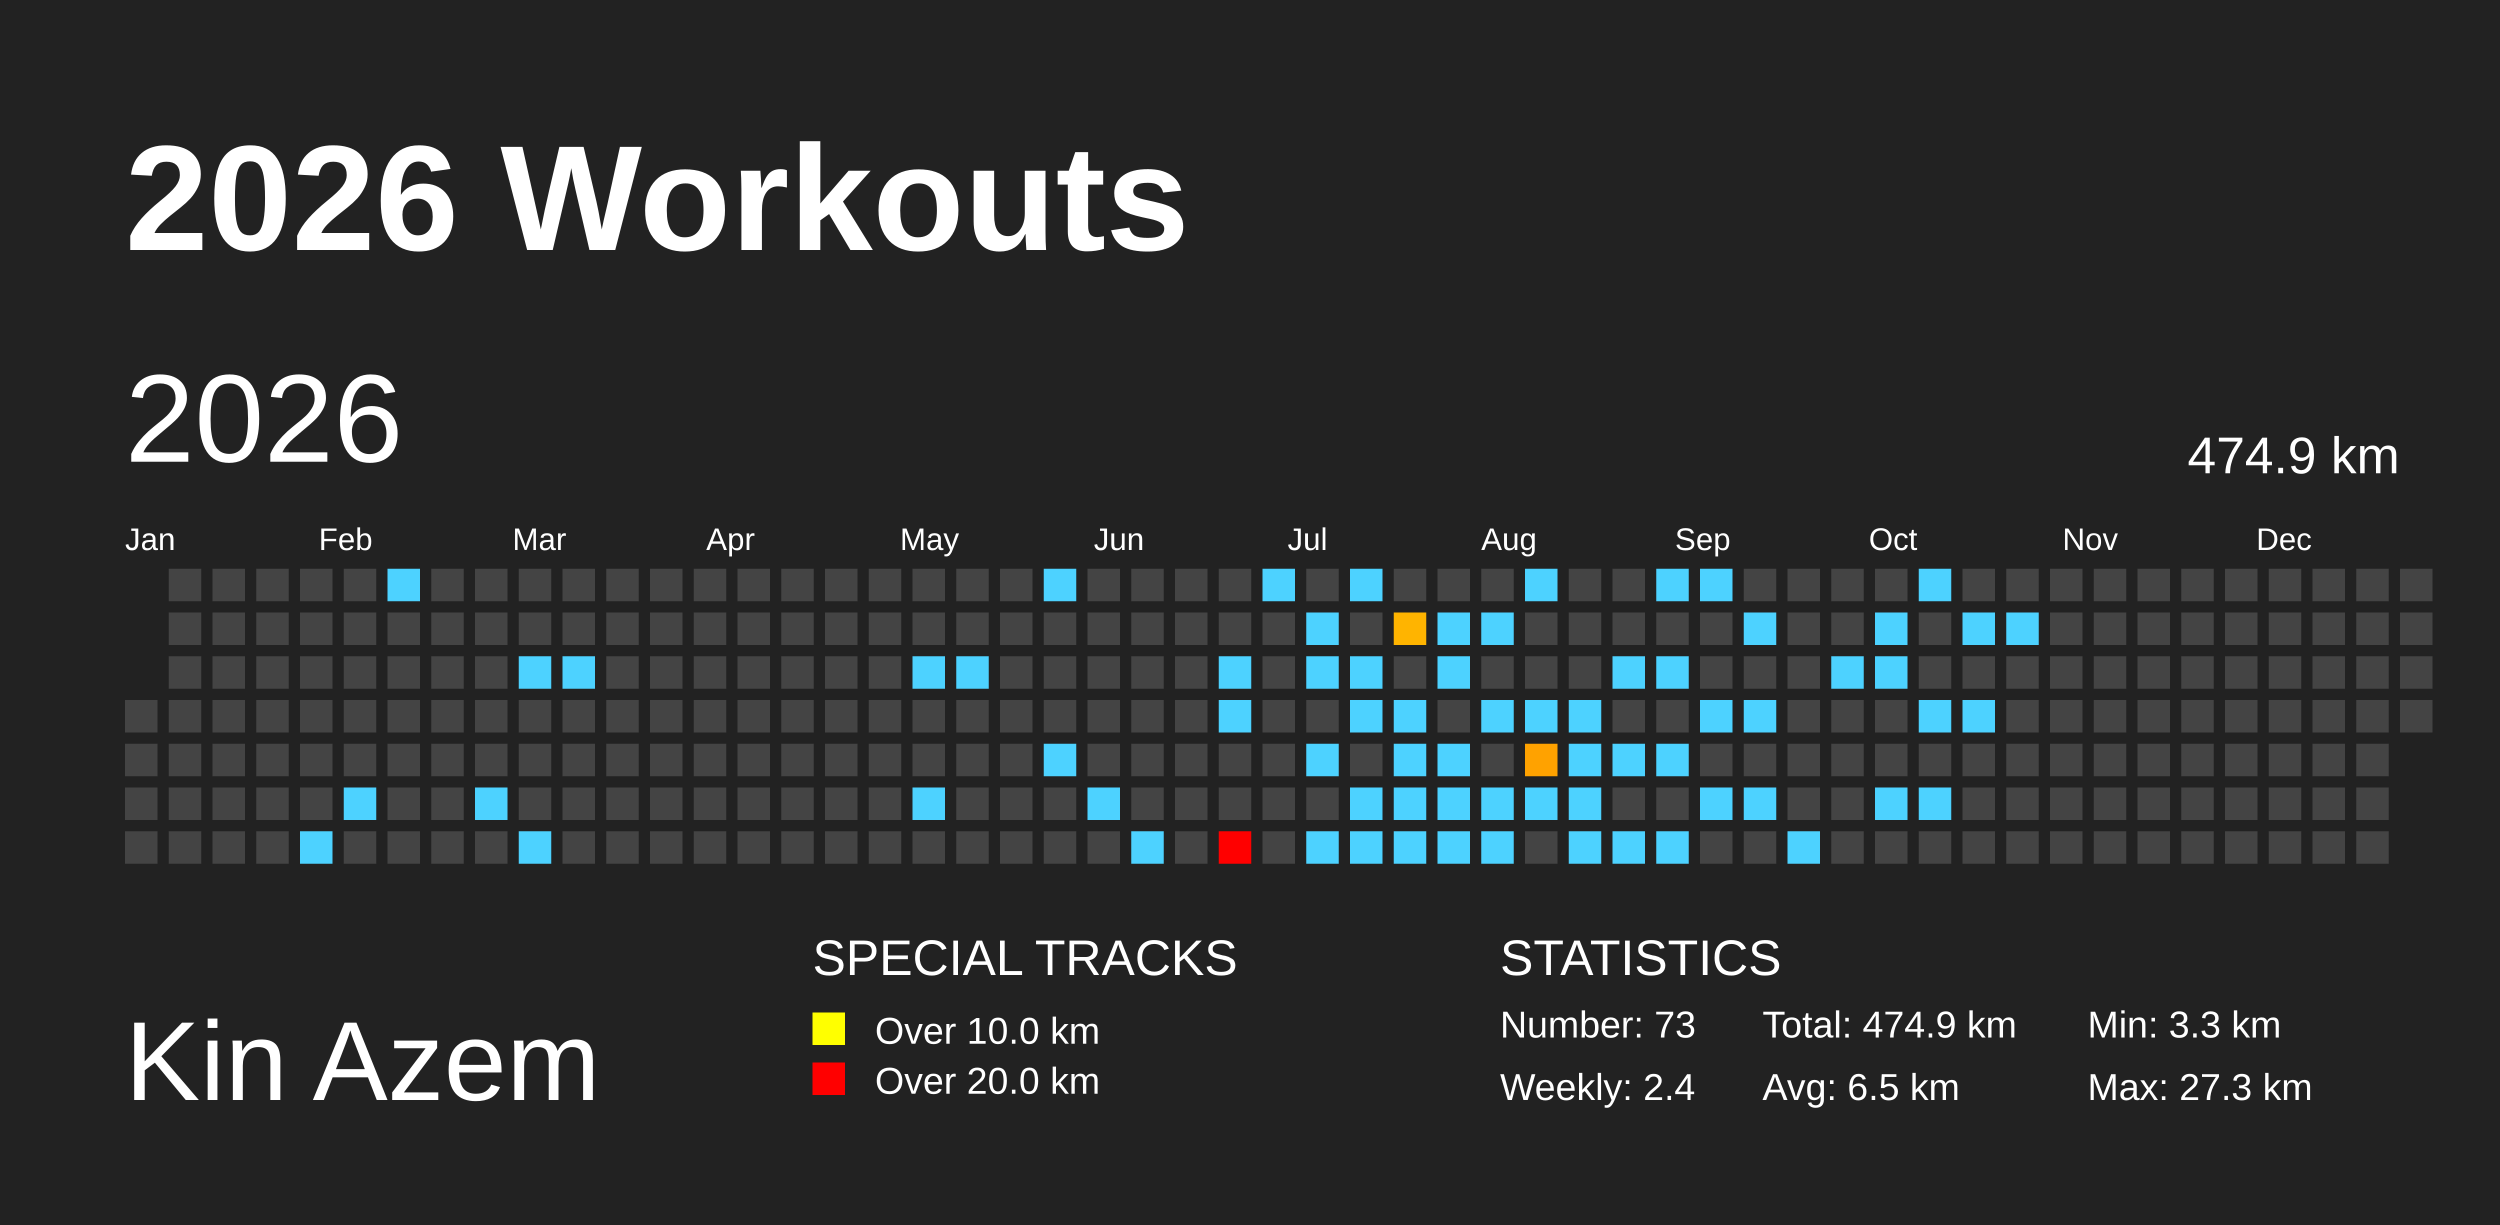
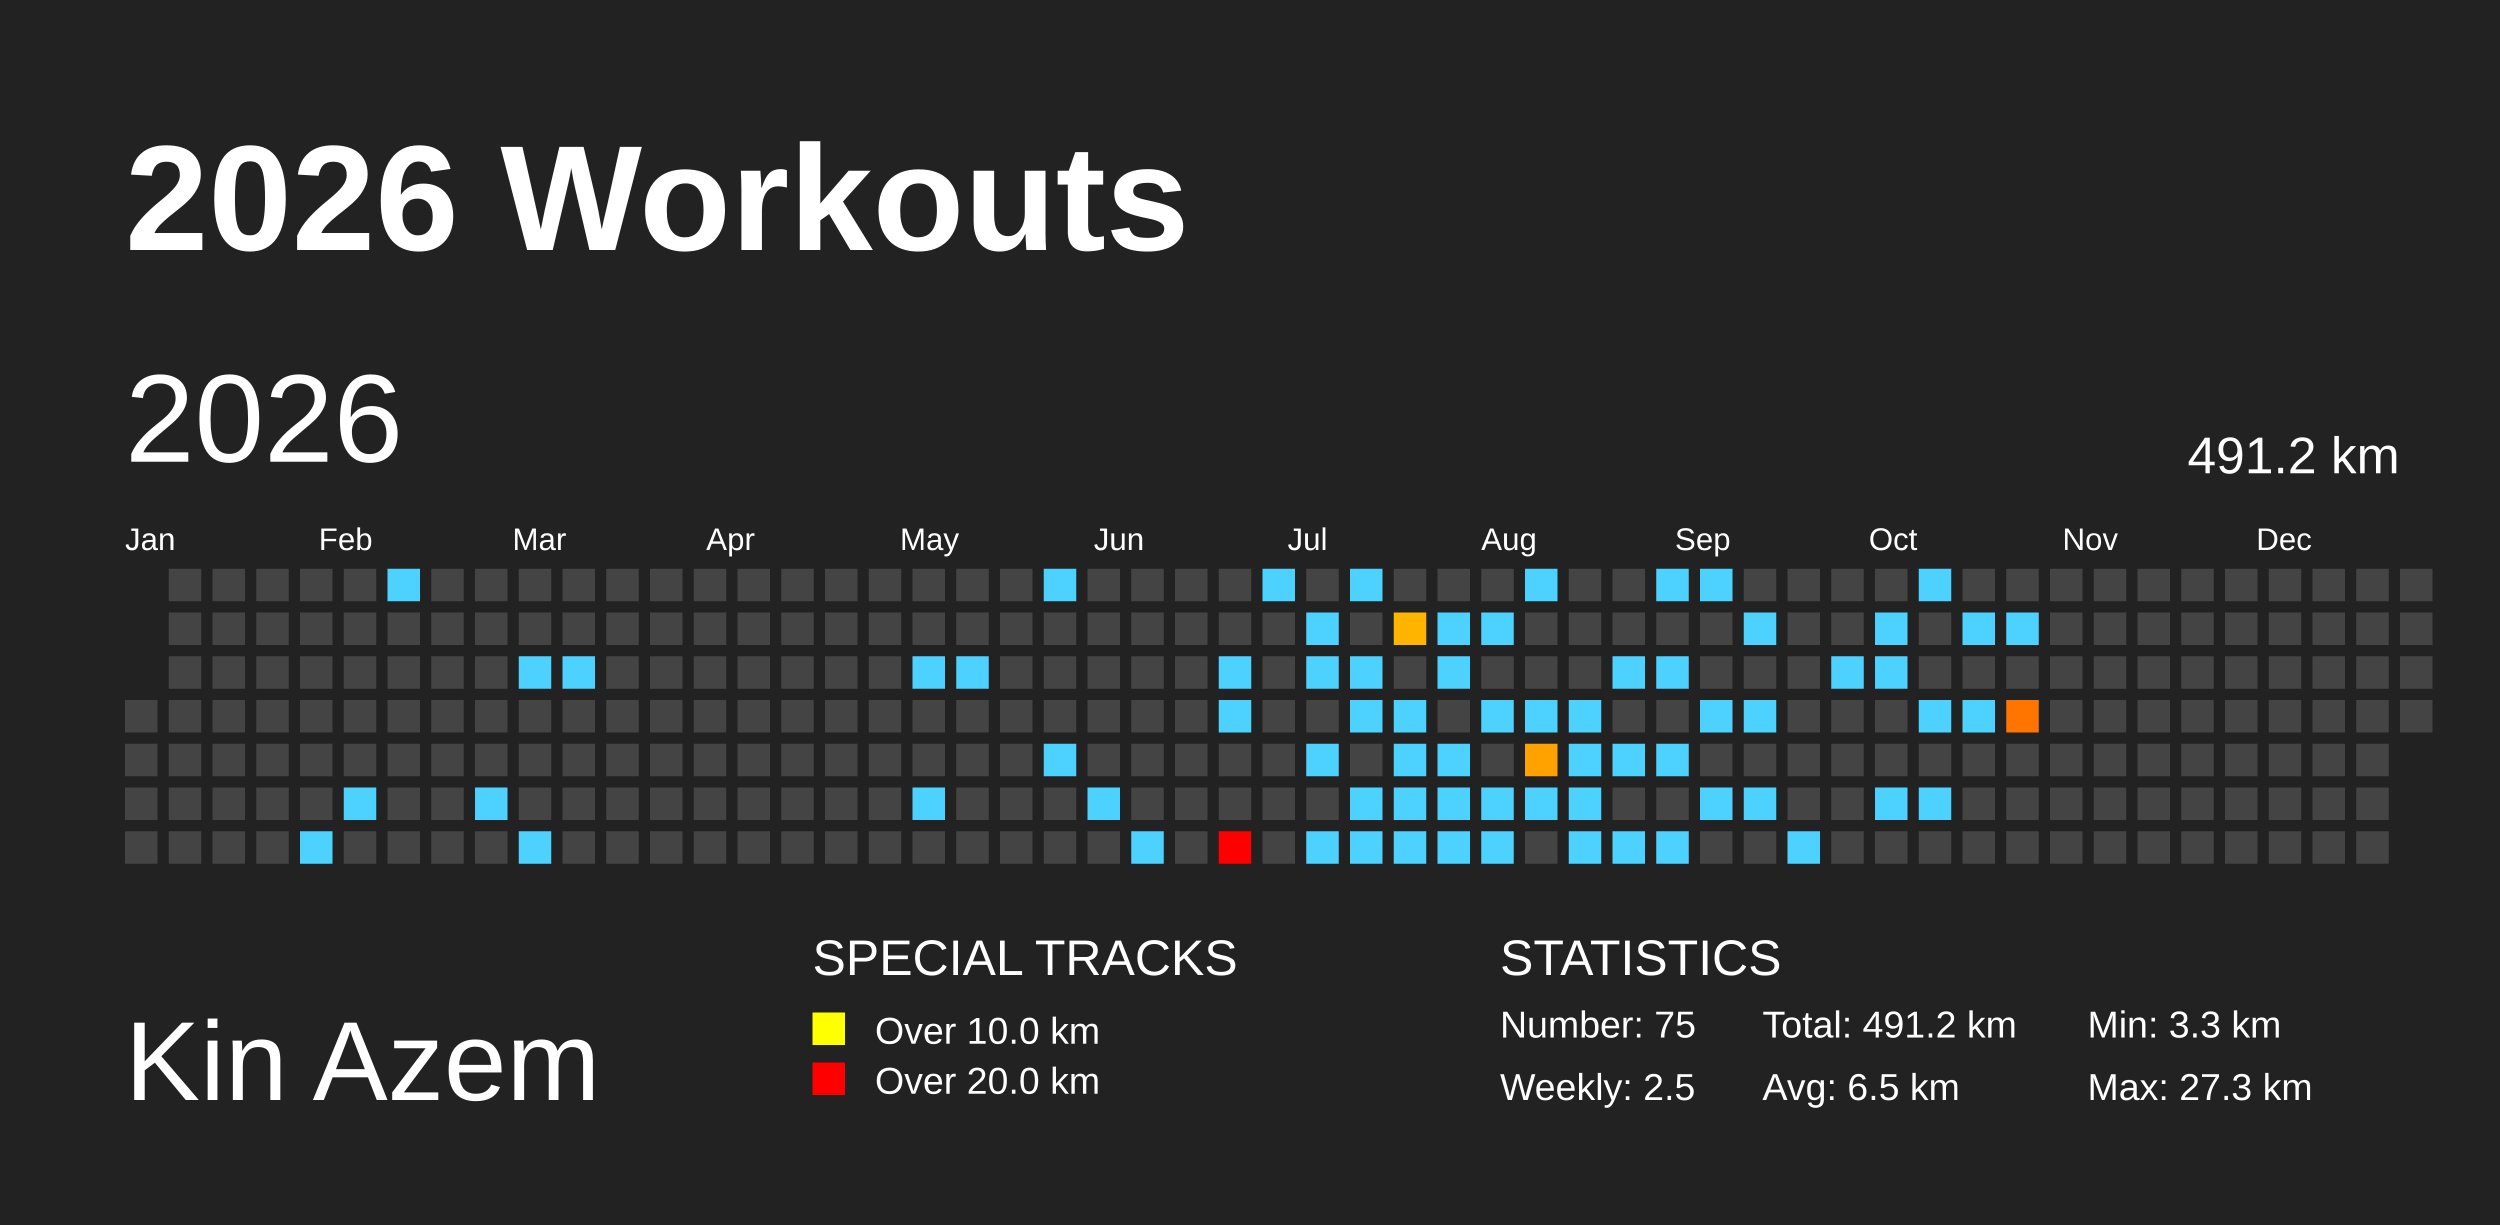
<svg xmlns="http://www.w3.org/2000/svg" baseProfile="full" height="98mm" version="1.1" viewBox="0,0,200,98" width="200mm">
  <defs>
    <pattern height="2" id="indoor-stripe" patternUnits="userSpaceOnUse" width="2">
      <line stroke="white" stroke-opacity="0.45" stroke-width="0.5" x1="0" x2="2" y1="2" y2="0" />
    </pattern>
  </defs>
  <rect fill="#222222" height="98" width="200" x="0" y="0" />
  <text fill="#FFFFFF" style="font-size:12px; font-family:Arial; font-weight:bold;" x="10" y="20">2026 Workouts</text>
  <text fill="#FFFFFF" style="font-size:9px; font-family:Arial" x="10" y="88">Kin Azem</text>
  <text fill="#FFFFFF" style="font-size:4px; font-family:Arial" x="65" y="78">SPECIAL TRACKS</text>
  <rect fill="yellow" height="2.6" width="2.6" x="65" y="81" />
  <text fill="#FFFFFF" style="font-size:3px; font-family:Arial" x="70" y="83.5">Over 10.0 km</text>
  <rect fill="red" height="2.6" width="2.6" x="65" y="85" />
  <text fill="#FFFFFF" style="font-size:3px; font-family:Arial" x="70" y="87.5">Over 20.0 km</text>
  <text fill="#FFFFFF" style="font-size:4px; font-family:Arial" x="120" y="78">STATISTICS</text>
-   <text fill="#FFFFFF" style="font-size:3px; font-family:Arial" x="120" y="83">Number: 73</text>
-   <text fill="#FFFFFF" style="font-size:3px; font-family:Arial" x="120" y="88">Weekly: 2.4</text>
-   <text fill="#FFFFFF" style="font-size:3px; font-family:Arial" x="141" y="83">Total: 474.9 km</text>
+   <text fill="#FFFFFF" style="font-size:3px; font-family:Arial" x="120" y="83">Number: 75</text>
+   <text fill="#FFFFFF" style="font-size:3px; font-family:Arial" x="120" y="88">Weekly: 2.5</text>
+   <text fill="#FFFFFF" style="font-size:3px; font-family:Arial" x="141" y="83">Total: 491.2 km</text>
  <text fill="#FFFFFF" style="font-size:3px; font-family:Arial" x="141" y="88">Avg: 6.5 km</text>
  <text fill="#FFFFFF" style="font-size:3px; font-family:Arial" x="167" y="83">Min: 3.3 km</text>
  <text fill="#FFFFFF" style="font-size:3px; font-family:Arial" x="167" y="88">Max: 27.3 km</text>
  <text dominant-baseline="hanging" fill="#FFFFFF" style="font-size:10.0px; font-family:Arial;" x="10" y="30">2026</text>
-   <text dominant-baseline="hanging" fill="#FFFFFF" style="font-size:4.125px; font-family:Arial;" x="175" y="35">474.9 km</text>
+   <text dominant-baseline="hanging" fill="#FFFFFF" style="font-size:4.125px; font-family:Arial;" x="175" y="35">491.2 km</text>
  <text fill="#FFFFFF" style="font-size:2.5px; font-family:Arial" x="10.0" y="44">Jan</text>
  <text fill="#FFFFFF" style="font-size:2.5px; font-family:Arial" x="25.5" y="44">Feb</text>
  <text fill="#FFFFFF" style="font-size:2.5px; font-family:Arial" x="41.0" y="44">Mar</text>
  <text fill="#FFFFFF" style="font-size:2.5px; font-family:Arial" x="56.5" y="44">Apr</text>
  <text fill="#FFFFFF" style="font-size:2.5px; font-family:Arial" x="72.0" y="44">May</text>
  <text fill="#FFFFFF" style="font-size:2.5px; font-family:Arial" x="87.5" y="44">Jun</text>
  <text fill="#FFFFFF" style="font-size:2.5px; font-family:Arial" x="103.0" y="44">Jul</text>
  <text fill="#FFFFFF" style="font-size:2.5px; font-family:Arial" x="118.5" y="44">Aug</text>
  <text fill="#FFFFFF" style="font-size:2.5px; font-family:Arial" x="134.0" y="44">Sep</text>
  <text fill="#FFFFFF" style="font-size:2.5px; font-family:Arial" x="149.5" y="44">Oct</text>
  <text fill="#FFFFFF" style="font-size:2.5px; font-family:Arial" x="165.0" y="44">Nov</text>
  <text fill="#FFFFFF" style="font-size:2.5px; font-family:Arial" x="180.5" y="44">Dec</text>
  <rect fill="#444444" height="2.6" width="2.6" x="10.0" y="56.0" />
  <rect fill="#444444" height="2.6" width="2.6" x="10.0" y="59.5" />
  <rect fill="#444444" height="2.6" width="2.6" x="10.0" y="63.0" />
  <rect fill="#444444" height="2.6" width="2.6" x="10.0" y="66.5" />
  <rect fill="#444444" height="2.6" width="2.6" x="13.5" y="45.5" />
  <rect fill="#444444" height="2.6" width="2.6" x="13.5" y="49.0" />
  <rect fill="#444444" height="2.6" width="2.6" x="13.5" y="52.5" />
  <rect fill="#444444" height="2.6" width="2.6" x="13.5" y="56.0" />
  <rect fill="#444444" height="2.6" width="2.6" x="13.5" y="59.5" />
  <rect fill="#444444" height="2.6" width="2.6" x="13.5" y="63.0" />
  <rect fill="#444444" height="2.6" width="2.6" x="13.5" y="66.5" />
  <rect fill="#444444" height="2.6" width="2.6" x="17.0" y="45.5" />
  <rect fill="#444444" height="2.6" width="2.6" x="17.0" y="49.0" />
  <rect fill="#444444" height="2.6" width="2.6" x="17.0" y="52.5" />
  <rect fill="#444444" height="2.6" width="2.6" x="17.0" y="56.0" />
  <rect fill="#444444" height="2.6" width="2.6" x="17.0" y="59.5" />
  <rect fill="#444444" height="2.6" width="2.6" x="17.0" y="63.0" />
  <rect fill="#444444" height="2.6" width="2.6" x="17.0" y="66.5" />
  <rect fill="#444444" height="2.6" width="2.6" x="20.5" y="45.5" />
  <rect fill="#444444" height="2.6" width="2.6" x="20.5" y="49.0" />
  <rect fill="#444444" height="2.6" width="2.6" x="20.5" y="52.5" />
  <rect fill="#444444" height="2.6" width="2.6" x="20.5" y="56.0" />
  <rect fill="#444444" height="2.6" width="2.6" x="20.5" y="59.5" />
  <rect fill="#444444" height="2.6" width="2.6" x="20.5" y="63.0" />
  <rect fill="#444444" height="2.6" width="2.6" x="20.5" y="66.5" />
  <rect fill="#444444" height="2.6" width="2.6" x="24.0" y="45.5" />
  <rect fill="#444444" height="2.6" width="2.6" x="24.0" y="49.0" />
  <rect fill="#444444" height="2.6" width="2.6" x="24.0" y="52.5" />
  <rect fill="#444444" height="2.6" width="2.6" x="24.0" y="56.0" />
  <rect fill="#444444" height="2.6" width="2.6" x="24.0" y="59.5" />
  <rect fill="#444444" height="2.6" width="2.6" x="24.0" y="63.0" />
  <rect fill="#4dd2ff" height="2.6" width="2.6" x="24.0" y="66.5" />
  <rect fill="#444444" height="2.6" width="2.6" x="27.5" y="45.5" />
  <rect fill="#444444" height="2.6" width="2.6" x="27.5" y="49.0" />
  <rect fill="#444444" height="2.6" width="2.6" x="27.5" y="52.5" />
  <rect fill="#444444" height="2.6" width="2.6" x="27.5" y="56.0" />
  <rect fill="#444444" height="2.6" width="2.6" x="27.5" y="59.5" />
  <rect fill="#4dd2ff" height="2.6" width="2.6" x="27.5" y="63.0" />
  <rect fill="#444444" height="2.6" width="2.6" x="27.5" y="66.5" />
  <rect fill="#4dd2ff" height="2.6" width="2.6" x="31.0" y="45.5" />
  <rect fill="#444444" height="2.6" width="2.6" x="31.0" y="49.0" />
  <rect fill="#444444" height="2.6" width="2.6" x="31.0" y="52.5" />
  <rect fill="#444444" height="2.6" width="2.6" x="31.0" y="56.0" />
  <rect fill="#444444" height="2.6" width="2.6" x="31.0" y="59.5" />
  <rect fill="#444444" height="2.6" width="2.6" x="31.0" y="63.0" />
  <rect fill="#444444" height="2.6" width="2.6" x="31.0" y="66.5" />
  <rect fill="#444444" height="2.6" width="2.6" x="34.5" y="45.5" />
  <rect fill="#444444" height="2.6" width="2.6" x="34.5" y="49.0" />
  <rect fill="#444444" height="2.6" width="2.6" x="34.5" y="52.5" />
  <rect fill="#444444" height="2.6" width="2.6" x="34.5" y="56.0" />
  <rect fill="#444444" height="2.6" width="2.6" x="34.5" y="59.5" />
  <rect fill="#444444" height="2.6" width="2.6" x="34.5" y="63.0" />
  <rect fill="#444444" height="2.6" width="2.6" x="34.5" y="66.5" />
  <rect fill="#444444" height="2.6" width="2.6" x="38.0" y="45.5" />
  <rect fill="#444444" height="2.6" width="2.6" x="38.0" y="49.0" />
  <rect fill="#444444" height="2.6" width="2.6" x="38.0" y="52.5" />
  <rect fill="#444444" height="2.6" width="2.6" x="38.0" y="56.0" />
  <rect fill="#444444" height="2.6" width="2.6" x="38.0" y="59.5" />
  <rect fill="#4dd2ff" height="2.6" width="2.6" x="38.0" y="63.0" />
  <rect fill="#444444" height="2.6" width="2.6" x="38.0" y="66.5" />
  <rect fill="#444444" height="2.6" width="2.6" x="41.5" y="45.5" />
  <rect fill="#444444" height="2.6" width="2.6" x="41.5" y="49.0" />
  <rect fill="#4dd2ff" height="2.6" width="2.6" x="41.5" y="52.5" />
  <rect fill="#444444" height="2.6" width="2.6" x="41.5" y="56.0" />
  <rect fill="#444444" height="2.6" width="2.6" x="41.5" y="59.5" />
  <rect fill="#444444" height="2.6" width="2.6" x="41.5" y="63.0" />
  <rect fill="#4dd2ff" height="2.6" width="2.6" x="41.5" y="66.5" />
  <rect fill="#444444" height="2.6" width="2.6" x="45.0" y="45.5" />
  <rect fill="#444444" height="2.6" width="2.6" x="45.0" y="49.0" />
  <rect fill="#4dd2ff" height="2.6" width="2.6" x="45.0" y="52.5" />
  <rect fill="#444444" height="2.6" width="2.6" x="45.0" y="56.0" />
  <rect fill="#444444" height="2.6" width="2.6" x="45.0" y="59.5" />
  <rect fill="#444444" height="2.6" width="2.6" x="45.0" y="63.0" />
  <rect fill="#444444" height="2.6" width="2.6" x="45.0" y="66.5" />
  <rect fill="#444444" height="2.6" width="2.6" x="48.5" y="45.5" />
  <rect fill="#444444" height="2.6" width="2.6" x="48.5" y="49.0" />
  <rect fill="#444444" height="2.6" width="2.6" x="48.5" y="52.5" />
  <rect fill="#444444" height="2.6" width="2.6" x="48.5" y="56.0" />
  <rect fill="#444444" height="2.6" width="2.6" x="48.5" y="59.5" />
  <rect fill="#444444" height="2.6" width="2.6" x="48.5" y="63.0" />
  <rect fill="#444444" height="2.6" width="2.6" x="48.5" y="66.5" />
  <rect fill="#444444" height="2.6" width="2.6" x="52.0" y="45.5" />
  <rect fill="#444444" height="2.6" width="2.6" x="52.0" y="49.0" />
  <rect fill="#444444" height="2.6" width="2.6" x="52.0" y="52.5" />
  <rect fill="#444444" height="2.6" width="2.6" x="52.0" y="56.0" />
  <rect fill="#444444" height="2.6" width="2.6" x="52.0" y="59.5" />
  <rect fill="#444444" height="2.6" width="2.6" x="52.0" y="63.0" />
  <rect fill="#444444" height="2.6" width="2.6" x="52.0" y="66.5" />
  <rect fill="#444444" height="2.6" width="2.6" x="55.5" y="45.5" />
  <rect fill="#444444" height="2.6" width="2.6" x="55.5" y="49.0" />
  <rect fill="#444444" height="2.6" width="2.6" x="55.5" y="52.5" />
  <rect fill="#444444" height="2.6" width="2.6" x="55.5" y="56.0" />
  <rect fill="#444444" height="2.6" width="2.6" x="55.5" y="59.5" />
  <rect fill="#444444" height="2.6" width="2.6" x="55.5" y="63.0" />
  <rect fill="#444444" height="2.6" width="2.6" x="55.5" y="66.5" />
  <rect fill="#444444" height="2.6" width="2.6" x="59.0" y="45.5" />
  <rect fill="#444444" height="2.6" width="2.6" x="59.0" y="49.0" />
  <rect fill="#444444" height="2.6" width="2.6" x="59.0" y="52.5" />
  <rect fill="#444444" height="2.6" width="2.6" x="59.0" y="56.0" />
  <rect fill="#444444" height="2.6" width="2.6" x="59.0" y="59.5" />
  <rect fill="#444444" height="2.6" width="2.6" x="59.0" y="63.0" />
  <rect fill="#444444" height="2.6" width="2.6" x="59.0" y="66.5" />
  <rect fill="#444444" height="2.6" width="2.6" x="62.5" y="45.5" />
  <rect fill="#444444" height="2.6" width="2.6" x="62.5" y="49.0" />
  <rect fill="#444444" height="2.6" width="2.6" x="62.5" y="52.5" />
  <rect fill="#444444" height="2.6" width="2.6" x="62.5" y="56.0" />
  <rect fill="#444444" height="2.6" width="2.6" x="62.5" y="59.5" />
  <rect fill="#444444" height="2.6" width="2.6" x="62.5" y="63.0" />
  <rect fill="#444444" height="2.6" width="2.6" x="62.5" y="66.5" />
  <rect fill="#444444" height="2.6" width="2.6" x="66.0" y="45.5" />
  <rect fill="#444444" height="2.6" width="2.6" x="66.0" y="49.0" />
  <rect fill="#444444" height="2.6" width="2.6" x="66.0" y="52.5" />
  <rect fill="#444444" height="2.6" width="2.6" x="66.0" y="56.0" />
  <rect fill="#444444" height="2.6" width="2.6" x="66.0" y="59.5" />
  <rect fill="#444444" height="2.6" width="2.6" x="66.0" y="63.0" />
  <rect fill="#444444" height="2.6" width="2.6" x="66.0" y="66.5" />
  <rect fill="#444444" height="2.6" width="2.6" x="69.5" y="45.5" />
  <rect fill="#444444" height="2.6" width="2.6" x="69.5" y="49.0" />
  <rect fill="#444444" height="2.6" width="2.6" x="69.5" y="52.5" />
  <rect fill="#444444" height="2.6" width="2.6" x="69.5" y="56.0" />
  <rect fill="#444444" height="2.6" width="2.6" x="69.5" y="59.5" />
  <rect fill="#444444" height="2.6" width="2.6" x="69.5" y="63.0" />
  <rect fill="#444444" height="2.6" width="2.6" x="69.5" y="66.5" />
  <rect fill="#444444" height="2.6" width="2.6" x="73.0" y="45.5" />
  <rect fill="#444444" height="2.6" width="2.6" x="73.0" y="49.0" />
  <rect fill="#4dd2ff" height="2.6" width="2.6" x="73.0" y="52.5" />
  <rect fill="#444444" height="2.6" width="2.6" x="73.0" y="56.0" />
  <rect fill="#444444" height="2.6" width="2.6" x="73.0" y="59.5" />
  <rect fill="#4dd2ff" height="2.6" width="2.6" x="73.0" y="63.0" />
  <rect fill="#444444" height="2.6" width="2.6" x="73.0" y="66.5" />
  <rect fill="#444444" height="2.6" width="2.6" x="76.5" y="45.5" />
  <rect fill="#444444" height="2.6" width="2.6" x="76.5" y="49.0" />
  <rect fill="#4dd2ff" height="2.6" width="2.6" x="76.5" y="52.5" />
  <rect fill="#444444" height="2.6" width="2.6" x="76.5" y="56.0" />
  <rect fill="#444444" height="2.6" width="2.6" x="76.5" y="59.5" />
  <rect fill="#444444" height="2.6" width="2.6" x="76.5" y="63.0" />
  <rect fill="#444444" height="2.6" width="2.6" x="76.5" y="66.5" />
  <rect fill="#444444" height="2.6" width="2.6" x="80.0" y="45.5" />
  <rect fill="#444444" height="2.6" width="2.6" x="80.0" y="49.0" />
  <rect fill="#444444" height="2.6" width="2.6" x="80.0" y="52.5" />
  <rect fill="#444444" height="2.6" width="2.6" x="80.0" y="56.0" />
  <rect fill="#444444" height="2.6" width="2.6" x="80.0" y="59.5" />
  <rect fill="#444444" height="2.6" width="2.6" x="80.0" y="63.0" />
  <rect fill="#444444" height="2.6" width="2.6" x="80.0" y="66.5" />
  <rect fill="#4dd2ff" height="2.6" width="2.6" x="83.5" y="45.5" />
  <rect fill="#444444" height="2.6" width="2.6" x="83.5" y="49.0" />
  <rect fill="#444444" height="2.6" width="2.6" x="83.5" y="52.5" />
  <rect fill="#444444" height="2.6" width="2.6" x="83.5" y="56.0" />
  <rect fill="#4dd2ff" height="2.6" width="2.6" x="83.5" y="59.5" />
  <rect fill="#444444" height="2.6" width="2.6" x="83.5" y="63.0" />
  <rect fill="#444444" height="2.6" width="2.6" x="83.5" y="66.5" />
  <rect fill="#444444" height="2.6" width="2.6" x="87.0" y="45.5" />
  <rect fill="#444444" height="2.6" width="2.6" x="87.0" y="49.0" />
  <rect fill="#444444" height="2.6" width="2.6" x="87.0" y="52.5" />
  <rect fill="#444444" height="2.6" width="2.6" x="87.0" y="56.0" />
  <rect fill="#444444" height="2.6" width="2.6" x="87.0" y="59.5" />
  <rect fill="#4dd2ff" height="2.6" width="2.6" x="87.0" y="63.0" />
  <rect fill="#444444" height="2.6" width="2.6" x="87.0" y="66.5" />
  <rect fill="#444444" height="2.6" width="2.6" x="90.5" y="45.5" />
  <rect fill="#444444" height="2.6" width="2.6" x="90.5" y="49.0" />
  <rect fill="#444444" height="2.6" width="2.6" x="90.5" y="52.5" />
  <rect fill="#444444" height="2.6" width="2.6" x="90.5" y="56.0" />
  <rect fill="#444444" height="2.6" width="2.6" x="90.5" y="59.5" />
  <rect fill="#444444" height="2.6" width="2.6" x="90.5" y="63.0" />
  <rect fill="#4dd2ff" height="2.6" width="2.6" x="90.5" y="66.5" />
  <rect fill="#444444" height="2.6" width="2.6" x="94.0" y="45.5" />
  <rect fill="#444444" height="2.6" width="2.6" x="94.0" y="49.0" />
  <rect fill="#444444" height="2.6" width="2.6" x="94.0" y="52.5" />
  <rect fill="#444444" height="2.6" width="2.6" x="94.0" y="56.0" />
  <rect fill="#444444" height="2.6" width="2.6" x="94.0" y="59.5" />
  <rect fill="#444444" height="2.6" width="2.6" x="94.0" y="63.0" />
  <rect fill="#444444" height="2.6" width="2.6" x="94.0" y="66.5" />
  <rect fill="#444444" height="2.6" width="2.6" x="97.5" y="45.5" />
  <rect fill="#444444" height="2.6" width="2.6" x="97.5" y="49.0" />
  <rect fill="#4dd2ff" height="2.6" width="2.6" x="97.5" y="52.5" />
  <rect fill="#4dd2ff" height="2.6" width="2.6" x="97.5" y="56.0" />
  <rect fill="#444444" height="2.6" width="2.6" x="97.5" y="59.5" />
  <rect fill="#444444" height="2.6" width="2.6" x="97.5" y="63.0" />
  <rect fill="red" height="2.6" width="2.6" x="97.5" y="66.5" />
  <rect fill="#4dd2ff" height="2.6" width="2.6" x="101.0" y="45.5" />
  <rect fill="#444444" height="2.6" width="2.6" x="101.0" y="49.0" />
  <rect fill="#444444" height="2.6" width="2.6" x="101.0" y="52.5" />
  <rect fill="#444444" height="2.6" width="2.6" x="101.0" y="56.0" />
  <rect fill="#444444" height="2.6" width="2.6" x="101.0" y="59.5" />
  <rect fill="#444444" height="2.6" width="2.6" x="101.0" y="63.0" />
  <rect fill="#444444" height="2.6" width="2.6" x="101.0" y="66.5" />
  <rect fill="#444444" height="2.6" width="2.6" x="104.5" y="45.5" />
  <rect fill="#4dd2ff" height="2.6" width="2.6" x="104.5" y="49.0" />
  <rect fill="#4dd2ff" height="2.6" width="2.6" x="104.5" y="52.5" />
  <rect fill="#444444" height="2.6" width="2.6" x="104.5" y="56.0" />
  <rect fill="#4dd2ff" height="2.6" width="2.6" x="104.5" y="59.5" />
  <rect fill="#444444" height="2.6" width="2.6" x="104.5" y="63.0" />
  <rect fill="#4dd2ff" height="2.6" width="2.6" x="104.5" y="66.5" />
  <rect fill="#4dd2ff" height="2.6" width="2.6" x="108.0" y="45.5" />
  <rect fill="#444444" height="2.6" width="2.6" x="108.0" y="49.0" />
  <rect fill="#4dd2ff" height="2.6" width="2.6" x="108.0" y="52.5" />
  <rect fill="#4dd2ff" height="2.6" width="2.6" x="108.0" y="56.0" />
  <rect fill="#444444" height="2.6" width="2.6" x="108.0" y="59.5" />
  <rect fill="#4dd2ff" height="2.6" width="2.6" x="108.0" y="63.0" />
  <rect fill="#4dd2ff" height="2.6" width="2.6" x="108.0" y="66.5" />
  <rect fill="#444444" height="2.6" width="2.6" x="111.5" y="45.5" />
  <rect fill="#ffb400" height="2.6" width="2.6" x="111.5" y="49.0" />
  <rect fill="#444444" height="2.6" width="2.6" x="111.5" y="52.5" />
  <rect fill="#4dd2ff" height="2.6" width="2.6" x="111.5" y="56.0" />
  <rect fill="#4dd2ff" height="2.6" width="2.6" x="111.5" y="59.5" />
  <rect fill="#4dd2ff" height="2.6" width="2.6" x="111.5" y="63.0" />
  <rect fill="#4dd2ff" height="2.6" width="2.6" x="111.5" y="66.5" />
  <rect fill="#444444" height="2.6" width="2.6" x="115.0" y="45.5" />
  <rect fill="#4dd2ff" height="2.6" width="2.6" x="115.0" y="49.0" />
  <rect fill="#4dd2ff" height="2.6" width="2.6" x="115.0" y="52.5" />
  <rect fill="#444444" height="2.6" width="2.6" x="115.0" y="56.0" />
  <rect fill="#4dd2ff" height="2.6" width="2.6" x="115.0" y="59.5" />
  <rect fill="#4dd2ff" height="2.6" width="2.6" x="115.0" y="63.0" />
  <rect fill="#4dd2ff" height="2.6" width="2.6" x="115.0" y="66.5" />
  <rect fill="#444444" height="2.6" width="2.6" x="118.5" y="45.5" />
  <rect fill="#4dd2ff" height="2.6" width="2.6" x="118.5" y="49.0" />
  <rect fill="#444444" height="2.6" width="2.6" x="118.5" y="52.5" />
  <rect fill="#4dd2ff" height="2.6" width="2.6" x="118.5" y="56.0" />
  <rect fill="#444444" height="2.6" width="2.6" x="118.5" y="59.5" />
  <rect fill="#4dd2ff" height="2.6" width="2.6" x="118.5" y="63.0" />
  <rect fill="#4dd2ff" height="2.6" width="2.6" x="118.5" y="66.5" />
  <rect fill="#4dd2ff" height="2.6" width="2.6" x="122.0" y="45.5" />
  <rect fill="#444444" height="2.6" width="2.6" x="122.0" y="49.0" />
  <rect fill="#444444" height="2.6" width="2.6" x="122.0" y="52.5" />
  <rect fill="#4dd2ff" height="2.6" width="2.6" x="122.0" y="56.0" />
  <rect fill="#ffa200" height="2.6" width="2.6" x="122.0" y="59.5" />
  <rect fill="#4dd2ff" height="2.6" width="2.6" x="122.0" y="63.0" />
  <rect fill="#444444" height="2.6" width="2.6" x="122.0" y="66.5" />
  <rect fill="#444444" height="2.6" width="2.6" x="125.5" y="45.5" />
  <rect fill="#444444" height="2.6" width="2.6" x="125.5" y="49.0" />
  <rect fill="#444444" height="2.6" width="2.6" x="125.5" y="52.5" />
  <rect fill="#4dd2ff" height="2.6" width="2.6" x="125.5" y="56.0" />
  <rect fill="#4dd2ff" height="2.6" width="2.6" x="125.5" y="59.5" />
  <rect fill="#4dd2ff" height="2.6" width="2.6" x="125.5" y="63.0" />
  <rect fill="#4dd2ff" height="2.6" width="2.6" x="125.5" y="66.5" />
  <rect fill="#444444" height="2.6" width="2.6" x="129.0" y="45.5" />
  <rect fill="#444444" height="2.6" width="2.6" x="129.0" y="49.0" />
  <rect fill="#4dd2ff" height="2.6" width="2.6" x="129.0" y="52.5" />
  <rect fill="#444444" height="2.6" width="2.6" x="129.0" y="56.0" />
  <rect fill="#4dd2ff" height="2.6" width="2.6" x="129.0" y="59.5" />
  <rect fill="#444444" height="2.6" width="2.6" x="129.0" y="63.0" />
  <rect fill="#4dd2ff" height="2.6" width="2.6" x="129.0" y="66.5" />
  <rect fill="#4dd2ff" height="2.6" width="2.6" x="132.5" y="45.5" />
  <rect fill="#444444" height="2.6" width="2.6" x="132.5" y="49.0" />
  <rect fill="#4dd2ff" height="2.6" width="2.6" x="132.5" y="52.5" />
  <rect fill="#444444" height="2.6" width="2.6" x="132.5" y="56.0" />
  <rect fill="#4dd2ff" height="2.6" width="2.6" x="132.5" y="59.5" />
  <rect fill="#444444" height="2.6" width="2.6" x="132.5" y="63.0" />
  <rect fill="#4dd2ff" height="2.6" width="2.6" x="132.5" y="66.5" />
  <rect fill="#4dd2ff" height="2.6" width="2.6" x="136.0" y="45.5" />
  <rect fill="#444444" height="2.6" width="2.6" x="136.0" y="49.0" />
  <rect fill="#444444" height="2.6" width="2.6" x="136.0" y="52.5" />
  <rect fill="#4dd2ff" height="2.6" width="2.6" x="136.0" y="56.0" />
  <rect fill="#444444" height="2.6" width="2.6" x="136.0" y="59.5" />
  <rect fill="#4dd2ff" height="2.6" width="2.6" x="136.0" y="63.0" />
  <rect fill="#444444" height="2.6" width="2.6" x="136.0" y="66.5" />
  <rect fill="#444444" height="2.6" width="2.6" x="139.5" y="45.5" />
  <rect fill="#4dd2ff" height="2.6" width="2.6" x="139.5" y="49.0" />
  <rect fill="#444444" height="2.6" width="2.6" x="139.5" y="52.5" />
  <rect fill="#4dd2ff" height="2.6" width="2.6" x="139.5" y="56.0" />
  <rect fill="#444444" height="2.6" width="2.6" x="139.5" y="59.5" />
  <rect fill="#4dd2ff" height="2.6" width="2.6" x="139.5" y="63.0" />
  <rect fill="#444444" height="2.6" width="2.6" x="139.5" y="66.5" />
  <rect fill="#444444" height="2.6" width="2.6" x="143.0" y="45.5" />
  <rect fill="#444444" height="2.6" width="2.6" x="143.0" y="49.0" />
  <rect fill="#444444" height="2.6" width="2.6" x="143.0" y="52.5" />
  <rect fill="#444444" height="2.6" width="2.6" x="143.0" y="56.0" />
  <rect fill="#444444" height="2.6" width="2.6" x="143.0" y="59.5" />
  <rect fill="#444444" height="2.6" width="2.6" x="143.0" y="63.0" />
  <rect fill="#4dd2ff" height="2.6" width="2.6" x="143.0" y="66.5" />
  <rect fill="#444444" height="2.6" width="2.6" x="146.5" y="45.5" />
  <rect fill="#444444" height="2.6" width="2.6" x="146.5" y="49.0" />
  <rect fill="#4dd2ff" height="2.6" width="2.6" x="146.5" y="52.5" />
  <rect fill="#444444" height="2.6" width="2.6" x="146.5" y="56.0" />
  <rect fill="#444444" height="2.6" width="2.6" x="146.5" y="59.5" />
  <rect fill="#444444" height="2.6" width="2.6" x="146.5" y="63.0" />
  <rect fill="#444444" height="2.6" width="2.6" x="146.5" y="66.5" />
  <rect fill="#444444" height="2.6" width="2.6" x="150.0" y="45.5" />
  <rect fill="#4dd2ff" height="2.6" width="2.6" x="150.0" y="49.0" />
  <rect fill="#4dd2ff" height="2.6" width="2.6" x="150.0" y="52.5" />
  <rect fill="#444444" height="2.6" width="2.6" x="150.0" y="56.0" />
  <rect fill="#444444" height="2.6" width="2.6" x="150.0" y="59.5" />
  <rect fill="#4dd2ff" height="2.6" width="2.6" x="150.0" y="63.0" />
  <rect fill="#444444" height="2.6" width="2.6" x="150.0" y="66.5" />
  <rect fill="#4dd2ff" height="2.6" width="2.6" x="153.5" y="45.5" />
  <rect fill="#444444" height="2.6" width="2.6" x="153.5" y="49.0" />
  <rect fill="#444444" height="2.6" width="2.6" x="153.5" y="52.5" />
  <rect fill="#4dd2ff" height="2.6" width="2.6" x="153.5" y="56.0" />
  <rect fill="#444444" height="2.6" width="2.6" x="153.5" y="59.5" />
  <rect fill="#4dd2ff" height="2.6" width="2.6" x="153.5" y="63.0" />
  <rect fill="#444444" height="2.6" width="2.6" x="153.5" y="66.5" />
  <rect fill="#444444" height="2.6" width="2.6" x="157.0" y="45.5" />
  <rect fill="#4dd2ff" height="2.6" width="2.6" x="157.0" y="49.0" />
  <rect fill="#444444" height="2.6" width="2.6" x="157.0" y="52.5" />
  <rect fill="#4dd2ff" height="2.6" width="2.6" x="157.0" y="56.0" />
  <rect fill="#444444" height="2.6" width="2.6" x="157.0" y="59.5" />
  <rect fill="#444444" height="2.6" width="2.6" x="157.0" y="63.0" />
  <rect fill="#444444" height="2.6" width="2.6" x="157.0" y="66.5" />
  <rect fill="#444444" height="2.6" width="2.6" x="160.5" y="45.5" />
  <rect fill="#4dd2ff" height="2.6" width="2.6" x="160.5" y="49.0" />
  <rect fill="#444444" height="2.6" width="2.6" x="160.5" y="52.5" />
-   <rect fill="#444444" height="2.6" width="2.6" x="160.5" y="56.0" />
+   <rect fill="#ff7500" height="2.6" width="2.6" x="160.5" y="56.0" />
  <rect fill="#444444" height="2.6" width="2.6" x="160.5" y="59.5" />
  <rect fill="#444444" height="2.6" width="2.6" x="160.5" y="63.0" />
  <rect fill="#444444" height="2.6" width="2.6" x="160.5" y="66.5" />
  <rect fill="#444444" height="2.6" width="2.6" x="164.0" y="45.5" />
  <rect fill="#444444" height="2.6" width="2.6" x="164.0" y="49.0" />
  <rect fill="#444444" height="2.6" width="2.6" x="164.0" y="52.5" />
  <rect fill="#444444" height="2.6" width="2.6" x="164.0" y="56.0" />
  <rect fill="#444444" height="2.6" width="2.6" x="164.0" y="59.5" />
  <rect fill="#444444" height="2.6" width="2.6" x="164.0" y="63.0" />
  <rect fill="#444444" height="2.6" width="2.6" x="164.0" y="66.5" />
  <rect fill="#444444" height="2.6" width="2.6" x="167.5" y="45.5" />
  <rect fill="#444444" height="2.6" width="2.6" x="167.5" y="49.0" />
  <rect fill="#444444" height="2.6" width="2.6" x="167.5" y="52.5" />
  <rect fill="#444444" height="2.6" width="2.6" x="167.5" y="56.0" />
  <rect fill="#444444" height="2.6" width="2.6" x="167.5" y="59.5" />
  <rect fill="#444444" height="2.6" width="2.6" x="167.5" y="63.0" />
  <rect fill="#444444" height="2.6" width="2.6" x="167.5" y="66.5" />
  <rect fill="#444444" height="2.6" width="2.6" x="171.0" y="45.5" />
  <rect fill="#444444" height="2.6" width="2.6" x="171.0" y="49.0" />
  <rect fill="#444444" height="2.6" width="2.6" x="171.0" y="52.5" />
  <rect fill="#444444" height="2.6" width="2.6" x="171.0" y="56.0" />
  <rect fill="#444444" height="2.6" width="2.6" x="171.0" y="59.5" />
  <rect fill="#444444" height="2.6" width="2.6" x="171.0" y="63.0" />
  <rect fill="#444444" height="2.6" width="2.6" x="171.0" y="66.5" />
  <rect fill="#444444" height="2.6" width="2.6" x="174.5" y="45.5" />
  <rect fill="#444444" height="2.6" width="2.6" x="174.5" y="49.0" />
  <rect fill="#444444" height="2.6" width="2.6" x="174.5" y="52.5" />
  <rect fill="#444444" height="2.6" width="2.6" x="174.5" y="56.0" />
  <rect fill="#444444" height="2.6" width="2.6" x="174.5" y="59.5" />
  <rect fill="#444444" height="2.6" width="2.6" x="174.5" y="63.0" />
  <rect fill="#444444" height="2.6" width="2.6" x="174.5" y="66.5" />
  <rect fill="#444444" height="2.6" width="2.6" x="178.0" y="45.5" />
  <rect fill="#444444" height="2.6" width="2.6" x="178.0" y="49.0" />
  <rect fill="#444444" height="2.6" width="2.6" x="178.0" y="52.5" />
  <rect fill="#444444" height="2.6" width="2.6" x="178.0" y="56.0" />
  <rect fill="#444444" height="2.6" width="2.6" x="178.0" y="59.5" />
  <rect fill="#444444" height="2.6" width="2.6" x="178.0" y="63.0" />
  <rect fill="#444444" height="2.6" width="2.6" x="178.0" y="66.5" />
  <rect fill="#444444" height="2.6" width="2.6" x="181.5" y="45.5" />
  <rect fill="#444444" height="2.6" width="2.6" x="181.5" y="49.0" />
  <rect fill="#444444" height="2.6" width="2.6" x="181.5" y="52.5" />
  <rect fill="#444444" height="2.6" width="2.6" x="181.5" y="56.0" />
  <rect fill="#444444" height="2.6" width="2.6" x="181.5" y="59.5" />
  <rect fill="#444444" height="2.6" width="2.6" x="181.5" y="63.0" />
  <rect fill="#444444" height="2.6" width="2.6" x="181.5" y="66.5" />
  <rect fill="#444444" height="2.6" width="2.6" x="185.0" y="45.5" />
  <rect fill="#444444" height="2.6" width="2.6" x="185.0" y="49.0" />
  <rect fill="#444444" height="2.6" width="2.6" x="185.0" y="52.5" />
  <rect fill="#444444" height="2.6" width="2.6" x="185.0" y="56.0" />
  <rect fill="#444444" height="2.6" width="2.6" x="185.0" y="59.5" />
  <rect fill="#444444" height="2.6" width="2.6" x="185.0" y="63.0" />
  <rect fill="#444444" height="2.6" width="2.6" x="185.0" y="66.5" />
  <rect fill="#444444" height="2.6" width="2.6" x="188.5" y="45.5" />
  <rect fill="#444444" height="2.6" width="2.6" x="188.5" y="49.0" />
  <rect fill="#444444" height="2.6" width="2.6" x="188.5" y="52.5" />
  <rect fill="#444444" height="2.6" width="2.6" x="188.5" y="56.0" />
  <rect fill="#444444" height="2.6" width="2.6" x="188.5" y="59.5" />
  <rect fill="#444444" height="2.6" width="2.6" x="188.5" y="63.0" />
  <rect fill="#444444" height="2.6" width="2.6" x="188.5" y="66.5" />
  <rect fill="#444444" height="2.6" width="2.6" x="192.0" y="45.5" />
  <rect fill="#444444" height="2.6" width="2.6" x="192.0" y="49.0" />
  <rect fill="#444444" height="2.6" width="2.6" x="192.0" y="52.5" />
  <rect fill="#444444" height="2.6" width="2.6" x="192.0" y="56.0" />
</svg>
